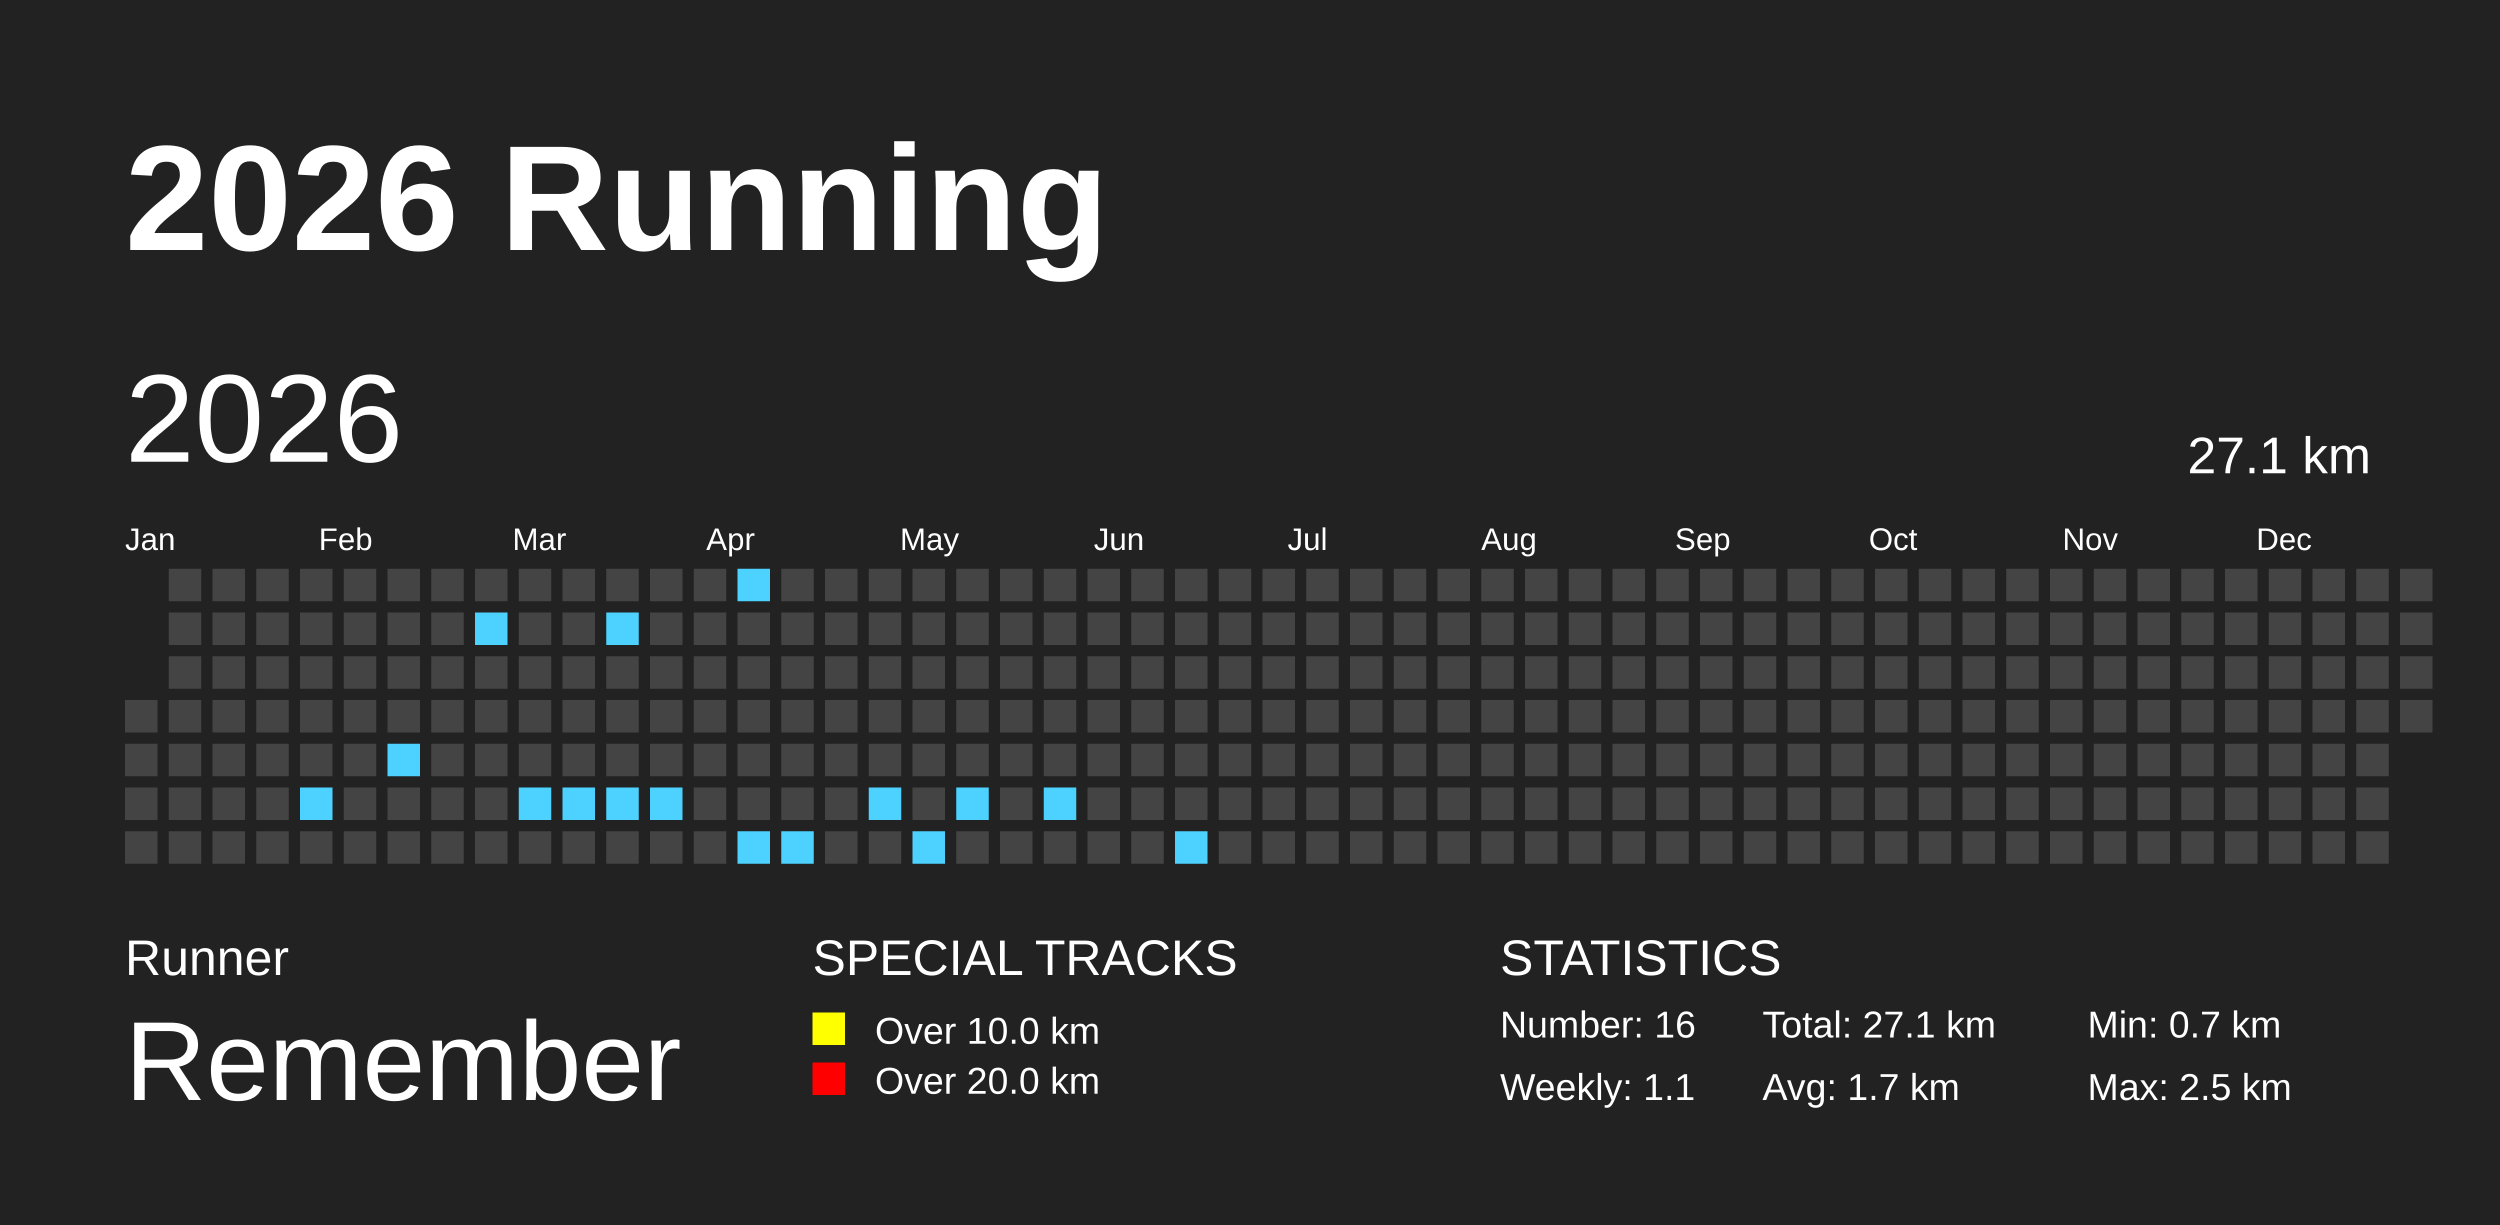
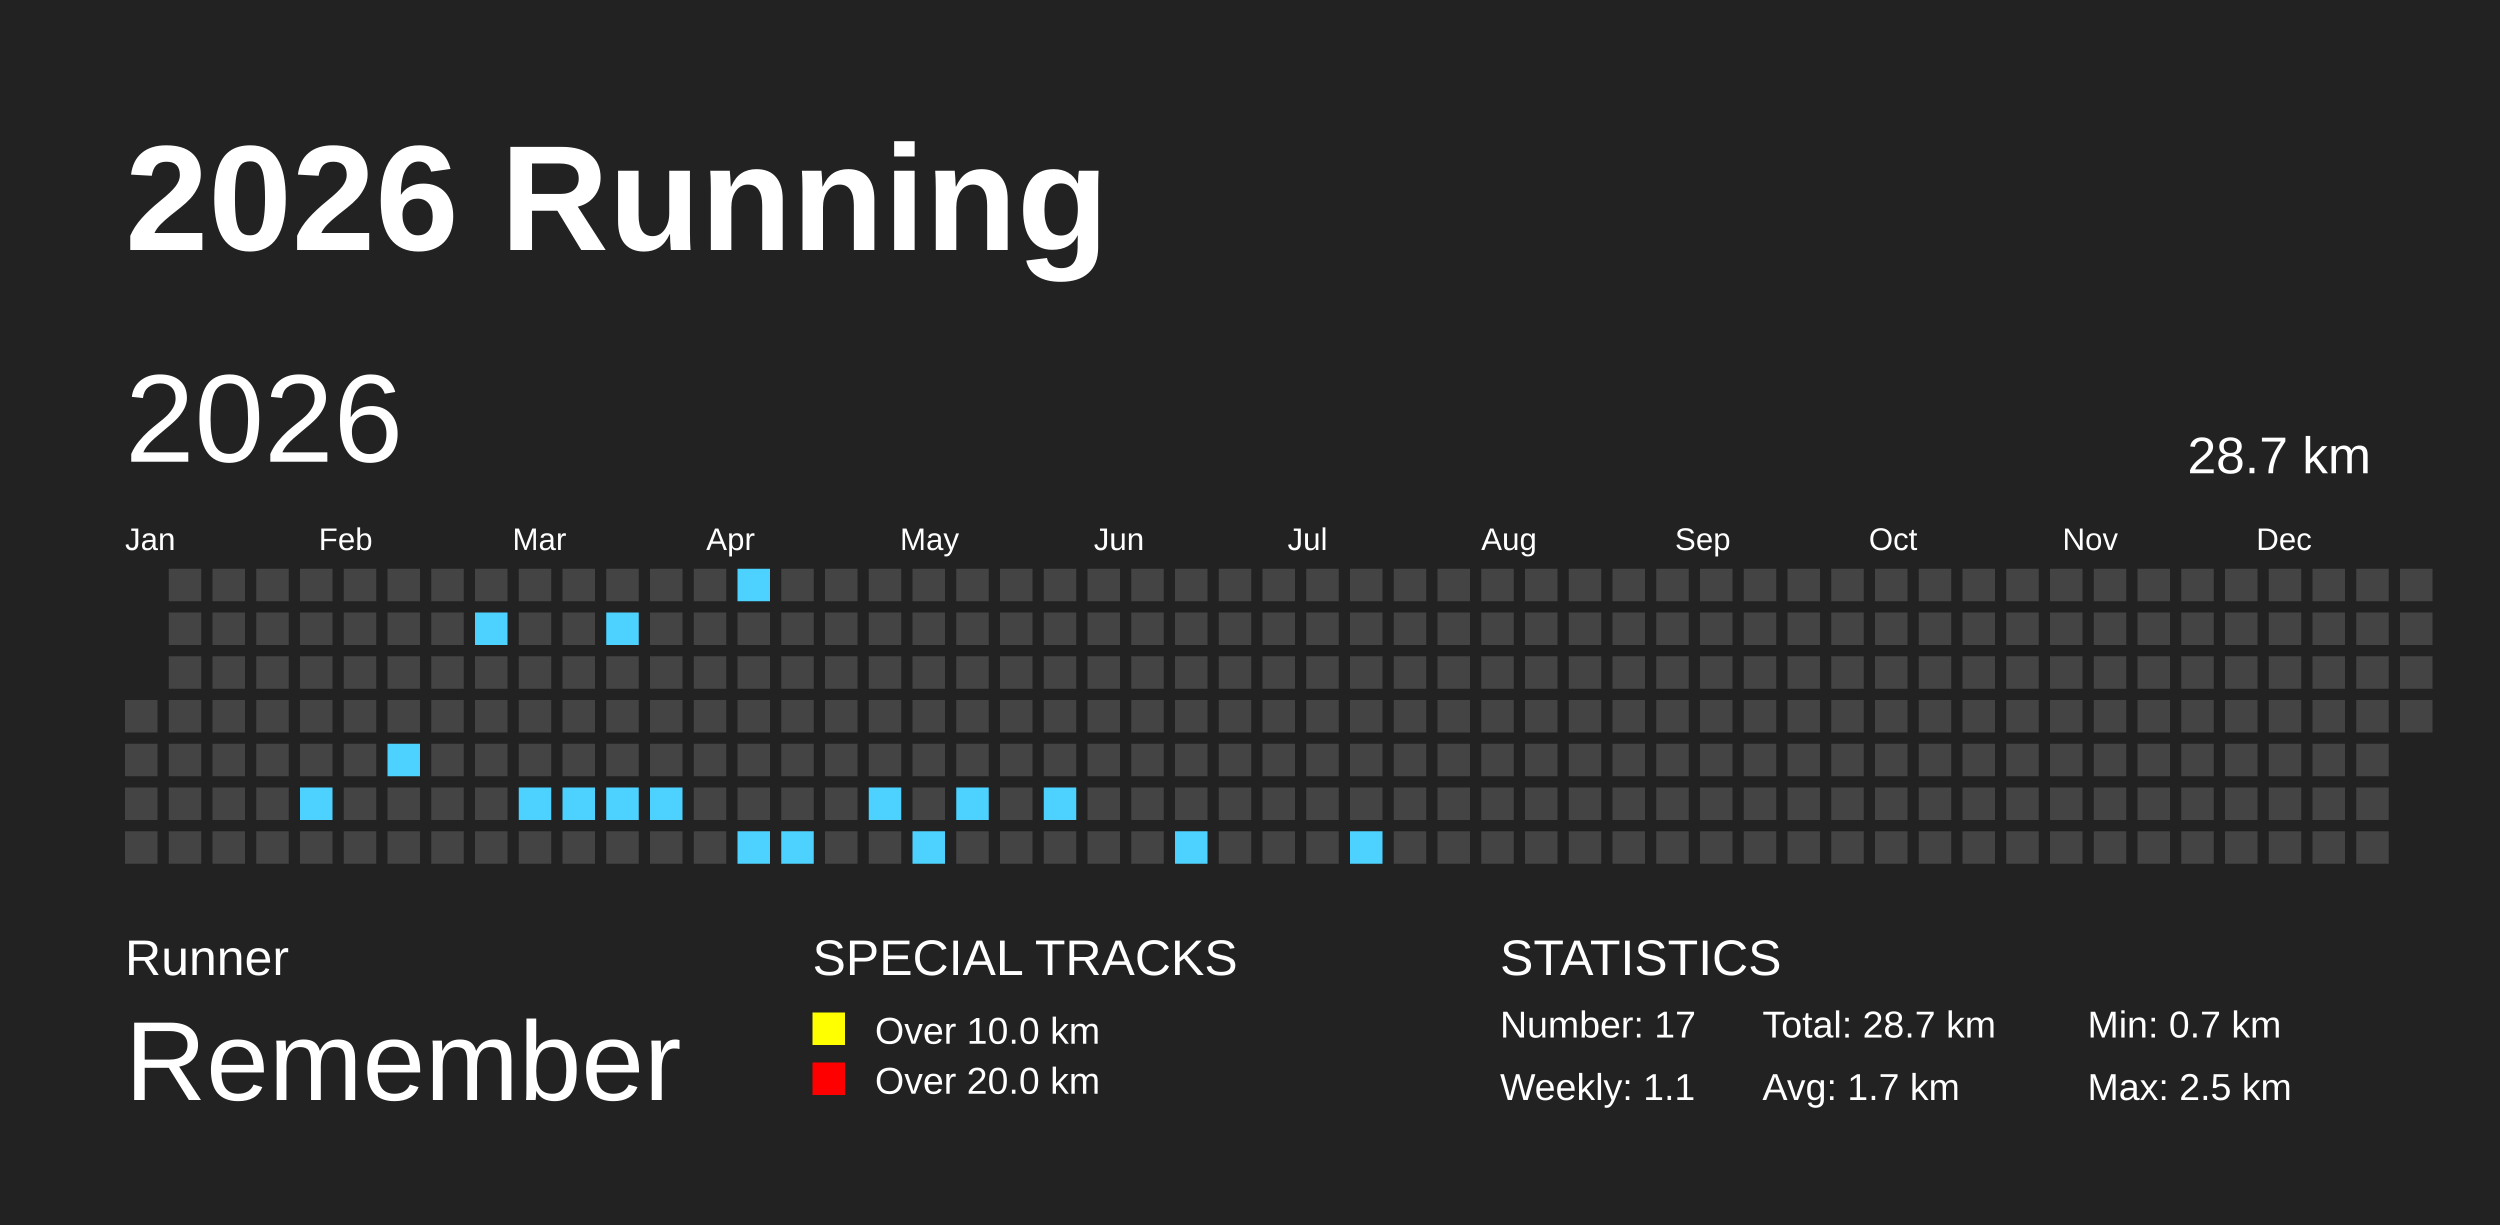
<svg xmlns="http://www.w3.org/2000/svg" baseProfile="full" height="98mm" version="1.1" viewBox="0,0,200,98" width="200mm">
  <defs />
  <rect fill="#222222" height="98" width="200" x="0" y="0" />
  <text fill="#FFFFFF" style="font-size:12px; font-family:Arial; font-weight:bold;" x="10" y="20">2026 Running</text>
  <text fill="#FFFFFF" style="font-size:4px; font-family:Arial" x="10" y="78">Runner</text>
  <text fill="#FFFFFF" style="font-size:9px; font-family:Arial" x="10" y="88">Remember</text>
  <text fill="#FFFFFF" style="font-size:4px; font-family:Arial" x="65" y="78">SPECIAL TRACKS</text>
  <rect fill="yellow" height="2.6" width="2.6" x="65" y="81" />
  <text fill="#FFFFFF" style="font-size:3px; font-family:Arial" x="70" y="83.5">Over 10.0 km</text>
  <rect fill="red" height="2.6" width="2.6" x="65" y="85" />
  <text fill="#FFFFFF" style="font-size:3px; font-family:Arial" x="70" y="87.5">Over 20.0 km</text>
  <text fill="#FFFFFF" style="font-size:4px; font-family:Arial" x="120" y="78">STATISTICS</text>
-   <text fill="#FFFFFF" style="font-size:3px; font-family:Arial" x="120" y="83">Number: 16</text>
+   <text fill="#FFFFFF" style="font-size:3px; font-family:Arial" x="120" y="83">Number: 17</text>
  <text fill="#FFFFFF" style="font-size:3px; font-family:Arial" x="120" y="88">Weekly: 1.1</text>
-   <text fill="#FFFFFF" style="font-size:3px; font-family:Arial" x="141" y="83">Total: 27.1 km</text>
+   <text fill="#FFFFFF" style="font-size:3px; font-family:Arial" x="141" y="83">Total: 28.7 km</text>
  <text fill="#FFFFFF" style="font-size:3px; font-family:Arial" x="141" y="88">Avg: 1.7 km</text>
  <text fill="#FFFFFF" style="font-size:3px; font-family:Arial" x="167" y="83">Min: 0.7 km</text>
  <text fill="#FFFFFF" style="font-size:3px; font-family:Arial" x="167" y="88">Max: 2.5 km</text>
  <text dominant-baseline="hanging" fill="#FFFFFF" style="font-size:10.0px; font-family:Arial;" x="10" y="30">2026</text>
-   <text dominant-baseline="hanging" fill="#FFFFFF" style="font-size:4.125px; font-family:Arial;" x="175" y="35">27.1 km</text>
+   <text dominant-baseline="hanging" fill="#FFFFFF" style="font-size:4.125px; font-family:Arial;" x="175" y="35">28.7 km</text>
  <text fill="#FFFFFF" style="font-size:2.5px; font-family:Arial" x="10.0" y="44">Jan</text>
  <text fill="#FFFFFF" style="font-size:2.5px; font-family:Arial" x="25.5" y="44">Feb</text>
  <text fill="#FFFFFF" style="font-size:2.5px; font-family:Arial" x="41.0" y="44">Mar</text>
  <text fill="#FFFFFF" style="font-size:2.5px; font-family:Arial" x="56.5" y="44">Apr</text>
  <text fill="#FFFFFF" style="font-size:2.5px; font-family:Arial" x="72.0" y="44">May</text>
  <text fill="#FFFFFF" style="font-size:2.5px; font-family:Arial" x="87.5" y="44">Jun</text>
  <text fill="#FFFFFF" style="font-size:2.5px; font-family:Arial" x="103.0" y="44">Jul</text>
  <text fill="#FFFFFF" style="font-size:2.5px; font-family:Arial" x="118.5" y="44">Aug</text>
  <text fill="#FFFFFF" style="font-size:2.5px; font-family:Arial" x="134.0" y="44">Sep</text>
  <text fill="#FFFFFF" style="font-size:2.5px; font-family:Arial" x="149.5" y="44">Oct</text>
  <text fill="#FFFFFF" style="font-size:2.5px; font-family:Arial" x="165.0" y="44">Nov</text>
  <text fill="#FFFFFF" style="font-size:2.5px; font-family:Arial" x="180.5" y="44">Dec</text>
  <rect fill="#444444" height="2.6" width="2.6" x="10.0" y="56.0" />
  <rect fill="#444444" height="2.6" width="2.6" x="10.0" y="59.5" />
  <rect fill="#444444" height="2.6" width="2.6" x="10.0" y="63.0" />
  <rect fill="#444444" height="2.6" width="2.6" x="10.0" y="66.5" />
  <rect fill="#444444" height="2.6" width="2.6" x="13.5" y="45.5" />
  <rect fill="#444444" height="2.6" width="2.6" x="13.5" y="49.0" />
  <rect fill="#444444" height="2.6" width="2.6" x="13.5" y="52.5" />
  <rect fill="#444444" height="2.6" width="2.6" x="13.5" y="56.0" />
  <rect fill="#444444" height="2.6" width="2.6" x="13.5" y="59.5" />
  <rect fill="#444444" height="2.6" width="2.6" x="13.5" y="63.0" />
  <rect fill="#444444" height="2.6" width="2.6" x="13.5" y="66.5" />
  <rect fill="#444444" height="2.6" width="2.6" x="17.0" y="45.5" />
  <rect fill="#444444" height="2.6" width="2.6" x="17.0" y="49.0" />
  <rect fill="#444444" height="2.6" width="2.6" x="17.0" y="52.5" />
  <rect fill="#444444" height="2.6" width="2.6" x="17.0" y="56.0" />
  <rect fill="#444444" height="2.6" width="2.6" x="17.0" y="59.5" />
  <rect fill="#444444" height="2.6" width="2.6" x="17.0" y="63.0" />
  <rect fill="#444444" height="2.6" width="2.6" x="17.0" y="66.5" />
  <rect fill="#444444" height="2.6" width="2.6" x="20.5" y="45.5" />
  <rect fill="#444444" height="2.6" width="2.6" x="20.5" y="49.0" />
  <rect fill="#444444" height="2.6" width="2.6" x="20.5" y="52.5" />
  <rect fill="#444444" height="2.6" width="2.6" x="20.5" y="56.0" />
  <rect fill="#444444" height="2.6" width="2.6" x="20.5" y="59.5" />
  <rect fill="#444444" height="2.6" width="2.6" x="20.5" y="63.0" />
  <rect fill="#444444" height="2.6" width="2.6" x="20.5" y="66.5" />
  <rect fill="#444444" height="2.6" width="2.6" x="24.0" y="45.5" />
  <rect fill="#444444" height="2.6" width="2.6" x="24.0" y="49.0" />
  <rect fill="#444444" height="2.6" width="2.6" x="24.0" y="52.5" />
  <rect fill="#444444" height="2.6" width="2.6" x="24.0" y="56.0" />
  <rect fill="#444444" height="2.6" width="2.6" x="24.0" y="59.5" />
  <rect fill="#4DD2FF" height="2.6" width="2.6" x="24.0" y="63.0" />
  <rect fill="#444444" height="2.6" width="2.6" x="24.0" y="66.5" />
  <rect fill="#444444" height="2.6" width="2.6" x="27.5" y="45.5" />
  <rect fill="#444444" height="2.6" width="2.6" x="27.5" y="49.0" />
  <rect fill="#444444" height="2.6" width="2.6" x="27.5" y="52.5" />
  <rect fill="#444444" height="2.6" width="2.6" x="27.5" y="56.0" />
  <rect fill="#444444" height="2.6" width="2.6" x="27.5" y="59.5" />
  <rect fill="#444444" height="2.6" width="2.6" x="27.5" y="63.0" />
  <rect fill="#444444" height="2.6" width="2.6" x="27.5" y="66.5" />
  <rect fill="#444444" height="2.6" width="2.6" x="31.0" y="45.5" />
  <rect fill="#444444" height="2.6" width="2.6" x="31.0" y="49.0" />
  <rect fill="#444444" height="2.6" width="2.6" x="31.0" y="52.5" />
  <rect fill="#444444" height="2.6" width="2.6" x="31.0" y="56.0" />
  <rect fill="#4DD2FF" height="2.6" width="2.6" x="31.0" y="59.5" />
  <rect fill="#444444" height="2.6" width="2.6" x="31.0" y="63.0" />
  <rect fill="#444444" height="2.6" width="2.6" x="31.0" y="66.5" />
  <rect fill="#444444" height="2.6" width="2.6" x="34.5" y="45.5" />
  <rect fill="#444444" height="2.6" width="2.6" x="34.5" y="49.0" />
  <rect fill="#444444" height="2.6" width="2.6" x="34.5" y="52.5" />
  <rect fill="#444444" height="2.6" width="2.6" x="34.5" y="56.0" />
  <rect fill="#444444" height="2.6" width="2.6" x="34.5" y="59.5" />
  <rect fill="#444444" height="2.6" width="2.6" x="34.5" y="63.0" />
  <rect fill="#444444" height="2.6" width="2.6" x="34.5" y="66.5" />
  <rect fill="#444444" height="2.6" width="2.6" x="38.0" y="45.5" />
  <rect fill="#4DD2FF" height="2.6" width="2.6" x="38.0" y="49.0" />
  <rect fill="#444444" height="2.6" width="2.6" x="38.0" y="52.5" />
  <rect fill="#444444" height="2.6" width="2.6" x="38.0" y="56.0" />
  <rect fill="#444444" height="2.6" width="2.6" x="38.0" y="59.5" />
  <rect fill="#444444" height="2.6" width="2.6" x="38.0" y="63.0" />
  <rect fill="#444444" height="2.6" width="2.6" x="38.0" y="66.5" />
  <rect fill="#444444" height="2.6" width="2.6" x="41.5" y="45.5" />
  <rect fill="#444444" height="2.6" width="2.6" x="41.5" y="49.0" />
  <rect fill="#444444" height="2.6" width="2.6" x="41.5" y="52.5" />
  <rect fill="#444444" height="2.6" width="2.6" x="41.5" y="56.0" />
  <rect fill="#444444" height="2.6" width="2.6" x="41.5" y="59.5" />
  <rect fill="#4DD2FF" height="2.6" width="2.6" x="41.5" y="63.0" />
  <rect fill="#444444" height="2.6" width="2.6" x="41.5" y="66.5" />
  <rect fill="#444444" height="2.6" width="2.6" x="45.0" y="45.5" />
  <rect fill="#444444" height="2.6" width="2.6" x="45.0" y="49.0" />
  <rect fill="#444444" height="2.6" width="2.6" x="45.0" y="52.5" />
  <rect fill="#444444" height="2.6" width="2.6" x="45.0" y="56.0" />
  <rect fill="#444444" height="2.6" width="2.6" x="45.0" y="59.5" />
  <rect fill="#4DD2FF" height="2.6" width="2.6" x="45.0" y="63.0" />
  <rect fill="#444444" height="2.6" width="2.6" x="45.0" y="66.5" />
  <rect fill="#444444" height="2.6" width="2.6" x="48.5" y="45.5" />
  <rect fill="#4DD2FF" height="2.6" width="2.6" x="48.5" y="49.0" />
  <rect fill="#444444" height="2.6" width="2.6" x="48.5" y="52.5" />
  <rect fill="#444444" height="2.6" width="2.6" x="48.5" y="56.0" />
  <rect fill="#444444" height="2.6" width="2.6" x="48.5" y="59.5" />
  <rect fill="#4DD2FF" height="2.6" width="2.6" x="48.5" y="63.0" />
  <rect fill="#444444" height="2.6" width="2.6" x="48.5" y="66.5" />
  <rect fill="#444444" height="2.6" width="2.6" x="52.0" y="45.5" />
  <rect fill="#444444" height="2.6" width="2.6" x="52.0" y="49.0" />
  <rect fill="#444444" height="2.6" width="2.6" x="52.0" y="52.5" />
  <rect fill="#444444" height="2.6" width="2.6" x="52.0" y="56.0" />
  <rect fill="#444444" height="2.6" width="2.6" x="52.0" y="59.5" />
  <rect fill="#4DD2FF" height="2.6" width="2.6" x="52.0" y="63.0" />
  <rect fill="#444444" height="2.6" width="2.6" x="52.0" y="66.5" />
  <rect fill="#444444" height="2.6" width="2.6" x="55.5" y="45.5" />
  <rect fill="#444444" height="2.6" width="2.6" x="55.5" y="49.0" />
  <rect fill="#444444" height="2.6" width="2.6" x="55.5" y="52.5" />
  <rect fill="#444444" height="2.6" width="2.6" x="55.5" y="56.0" />
  <rect fill="#444444" height="2.6" width="2.6" x="55.5" y="59.5" />
  <rect fill="#444444" height="2.6" width="2.6" x="55.5" y="63.0" />
  <rect fill="#444444" height="2.6" width="2.6" x="55.5" y="66.5" />
  <rect fill="#4DD2FF" height="2.6" width="2.6" x="59.0" y="45.5" />
  <rect fill="#444444" height="2.6" width="2.6" x="59.0" y="49.0" />
  <rect fill="#444444" height="2.6" width="2.6" x="59.0" y="52.5" />
  <rect fill="#444444" height="2.6" width="2.6" x="59.0" y="56.0" />
  <rect fill="#444444" height="2.6" width="2.6" x="59.0" y="59.5" />
  <rect fill="#444444" height="2.6" width="2.6" x="59.0" y="63.0" />
  <rect fill="#4DD2FF" height="2.6" width="2.6" x="59.0" y="66.5" />
  <rect fill="#444444" height="2.6" width="2.6" x="62.5" y="45.5" />
  <rect fill="#444444" height="2.6" width="2.6" x="62.5" y="49.0" />
  <rect fill="#444444" height="2.6" width="2.6" x="62.5" y="52.5" />
  <rect fill="#444444" height="2.6" width="2.6" x="62.5" y="56.0" />
  <rect fill="#444444" height="2.6" width="2.6" x="62.5" y="59.5" />
  <rect fill="#444444" height="2.6" width="2.6" x="62.5" y="63.0" />
  <rect fill="#4DD2FF" height="2.6" width="2.6" x="62.5" y="66.5" />
  <rect fill="#444444" height="2.6" width="2.6" x="66.0" y="45.5" />
  <rect fill="#444444" height="2.6" width="2.6" x="66.0" y="49.0" />
  <rect fill="#444444" height="2.6" width="2.6" x="66.0" y="52.5" />
  <rect fill="#444444" height="2.6" width="2.6" x="66.0" y="56.0" />
  <rect fill="#444444" height="2.6" width="2.6" x="66.0" y="59.5" />
  <rect fill="#444444" height="2.6" width="2.6" x="66.0" y="63.0" />
  <rect fill="#444444" height="2.6" width="2.6" x="66.0" y="66.5" />
  <rect fill="#444444" height="2.6" width="2.6" x="69.5" y="45.5" />
  <rect fill="#444444" height="2.6" width="2.6" x="69.5" y="49.0" />
  <rect fill="#444444" height="2.6" width="2.6" x="69.5" y="52.5" />
  <rect fill="#444444" height="2.6" width="2.6" x="69.5" y="56.0" />
  <rect fill="#444444" height="2.6" width="2.6" x="69.5" y="59.5" />
  <rect fill="#4DD2FF" height="2.6" width="2.6" x="69.5" y="63.0" />
  <rect fill="#444444" height="2.6" width="2.6" x="69.5" y="66.5" />
  <rect fill="#444444" height="2.6" width="2.6" x="73.0" y="45.5" />
  <rect fill="#444444" height="2.6" width="2.6" x="73.0" y="49.0" />
  <rect fill="#444444" height="2.6" width="2.6" x="73.0" y="52.5" />
  <rect fill="#444444" height="2.6" width="2.6" x="73.0" y="56.0" />
  <rect fill="#444444" height="2.6" width="2.6" x="73.0" y="59.5" />
  <rect fill="#444444" height="2.6" width="2.6" x="73.0" y="63.0" />
  <rect fill="#4DD2FF" height="2.6" width="2.6" x="73.0" y="66.5" />
  <rect fill="#444444" height="2.6" width="2.6" x="76.5" y="45.5" />
  <rect fill="#444444" height="2.6" width="2.6" x="76.5" y="49.0" />
  <rect fill="#444444" height="2.6" width="2.6" x="76.5" y="52.5" />
  <rect fill="#444444" height="2.6" width="2.6" x="76.5" y="56.0" />
  <rect fill="#444444" height="2.6" width="2.6" x="76.5" y="59.5" />
  <rect fill="#4DD2FF" height="2.6" width="2.6" x="76.5" y="63.0" />
  <rect fill="#444444" height="2.6" width="2.6" x="76.5" y="66.5" />
  <rect fill="#444444" height="2.6" width="2.6" x="80.0" y="45.5" />
  <rect fill="#444444" height="2.6" width="2.6" x="80.0" y="49.0" />
  <rect fill="#444444" height="2.6" width="2.6" x="80.0" y="52.5" />
  <rect fill="#444444" height="2.6" width="2.6" x="80.0" y="56.0" />
  <rect fill="#444444" height="2.6" width="2.6" x="80.0" y="59.5" />
  <rect fill="#444444" height="2.6" width="2.6" x="80.0" y="63.0" />
  <rect fill="#444444" height="2.6" width="2.6" x="80.0" y="66.5" />
  <rect fill="#444444" height="2.6" width="2.6" x="83.5" y="45.5" />
  <rect fill="#444444" height="2.6" width="2.6" x="83.5" y="49.0" />
  <rect fill="#444444" height="2.6" width="2.6" x="83.5" y="52.5" />
  <rect fill="#444444" height="2.6" width="2.6" x="83.5" y="56.0" />
  <rect fill="#444444" height="2.6" width="2.6" x="83.5" y="59.5" />
  <rect fill="#4DD2FF" height="2.6" width="2.6" x="83.5" y="63.0" />
  <rect fill="#444444" height="2.6" width="2.6" x="83.5" y="66.5" />
  <rect fill="#444444" height="2.6" width="2.6" x="87.0" y="45.5" />
  <rect fill="#444444" height="2.6" width="2.6" x="87.0" y="49.0" />
  <rect fill="#444444" height="2.6" width="2.6" x="87.0" y="52.5" />
  <rect fill="#444444" height="2.6" width="2.6" x="87.0" y="56.0" />
  <rect fill="#444444" height="2.6" width="2.6" x="87.0" y="59.5" />
  <rect fill="#444444" height="2.6" width="2.6" x="87.0" y="63.0" />
  <rect fill="#444444" height="2.6" width="2.6" x="87.0" y="66.5" />
  <rect fill="#444444" height="2.6" width="2.6" x="90.5" y="45.5" />
  <rect fill="#444444" height="2.6" width="2.6" x="90.5" y="49.0" />
  <rect fill="#444444" height="2.6" width="2.6" x="90.5" y="52.5" />
  <rect fill="#444444" height="2.6" width="2.6" x="90.5" y="56.0" />
  <rect fill="#444444" height="2.6" width="2.6" x="90.5" y="59.5" />
  <rect fill="#444444" height="2.6" width="2.6" x="90.5" y="63.0" />
  <rect fill="#444444" height="2.6" width="2.6" x="90.5" y="66.5" />
  <rect fill="#444444" height="2.6" width="2.6" x="94.0" y="45.5" />
  <rect fill="#444444" height="2.6" width="2.6" x="94.0" y="49.0" />
  <rect fill="#444444" height="2.6" width="2.6" x="94.0" y="52.5" />
  <rect fill="#444444" height="2.6" width="2.6" x="94.0" y="56.0" />
  <rect fill="#444444" height="2.6" width="2.6" x="94.0" y="59.5" />
  <rect fill="#444444" height="2.6" width="2.6" x="94.0" y="63.0" />
  <rect fill="#4DD2FF" height="2.6" width="2.6" x="94.0" y="66.5" />
  <rect fill="#444444" height="2.6" width="2.6" x="97.5" y="45.5" />
  <rect fill="#444444" height="2.6" width="2.6" x="97.5" y="49.0" />
  <rect fill="#444444" height="2.6" width="2.6" x="97.5" y="52.5" />
  <rect fill="#444444" height="2.6" width="2.6" x="97.5" y="56.0" />
  <rect fill="#444444" height="2.6" width="2.6" x="97.5" y="59.5" />
  <rect fill="#444444" height="2.6" width="2.6" x="97.5" y="63.0" />
  <rect fill="#444444" height="2.6" width="2.6" x="97.5" y="66.5" />
  <rect fill="#444444" height="2.6" width="2.6" x="101.0" y="45.5" />
  <rect fill="#444444" height="2.6" width="2.6" x="101.0" y="49.0" />
  <rect fill="#444444" height="2.6" width="2.6" x="101.0" y="52.5" />
  <rect fill="#444444" height="2.6" width="2.6" x="101.0" y="56.0" />
  <rect fill="#444444" height="2.6" width="2.6" x="101.0" y="59.5" />
  <rect fill="#444444" height="2.6" width="2.6" x="101.0" y="63.0" />
  <rect fill="#444444" height="2.6" width="2.6" x="101.0" y="66.5" />
  <rect fill="#444444" height="2.6" width="2.6" x="104.5" y="45.5" />
  <rect fill="#444444" height="2.6" width="2.6" x="104.5" y="49.0" />
  <rect fill="#444444" height="2.6" width="2.6" x="104.5" y="52.5" />
  <rect fill="#444444" height="2.6" width="2.6" x="104.5" y="56.0" />
  <rect fill="#444444" height="2.6" width="2.6" x="104.5" y="59.5" />
  <rect fill="#444444" height="2.6" width="2.6" x="104.5" y="63.0" />
  <rect fill="#444444" height="2.6" width="2.6" x="104.5" y="66.5" />
  <rect fill="#444444" height="2.6" width="2.6" x="108.0" y="45.5" />
  <rect fill="#444444" height="2.6" width="2.6" x="108.0" y="49.0" />
  <rect fill="#444444" height="2.6" width="2.6" x="108.0" y="52.5" />
  <rect fill="#444444" height="2.6" width="2.6" x="108.0" y="56.0" />
  <rect fill="#444444" height="2.6" width="2.6" x="108.0" y="59.5" />
  <rect fill="#444444" height="2.6" width="2.6" x="108.0" y="63.0" />
-   <rect fill="#444444" height="2.6" width="2.6" x="108.0" y="66.5" />
+   <rect fill="#4DD2FF" height="2.6" width="2.6" x="108.0" y="66.5" />
  <rect fill="#444444" height="2.6" width="2.6" x="111.5" y="45.5" />
  <rect fill="#444444" height="2.6" width="2.6" x="111.5" y="49.0" />
  <rect fill="#444444" height="2.6" width="2.6" x="111.5" y="52.5" />
  <rect fill="#444444" height="2.6" width="2.6" x="111.5" y="56.0" />
  <rect fill="#444444" height="2.6" width="2.6" x="111.5" y="59.5" />
  <rect fill="#444444" height="2.6" width="2.6" x="111.5" y="63.0" />
  <rect fill="#444444" height="2.6" width="2.6" x="111.5" y="66.5" />
  <rect fill="#444444" height="2.6" width="2.6" x="115.0" y="45.5" />
  <rect fill="#444444" height="2.6" width="2.6" x="115.0" y="49.0" />
  <rect fill="#444444" height="2.6" width="2.6" x="115.0" y="52.5" />
  <rect fill="#444444" height="2.6" width="2.6" x="115.0" y="56.0" />
  <rect fill="#444444" height="2.6" width="2.6" x="115.0" y="59.5" />
  <rect fill="#444444" height="2.6" width="2.6" x="115.0" y="63.0" />
  <rect fill="#444444" height="2.6" width="2.6" x="115.0" y="66.5" />
  <rect fill="#444444" height="2.6" width="2.6" x="118.5" y="45.5" />
  <rect fill="#444444" height="2.6" width="2.6" x="118.5" y="49.0" />
  <rect fill="#444444" height="2.6" width="2.6" x="118.5" y="52.5" />
  <rect fill="#444444" height="2.6" width="2.6" x="118.5" y="56.0" />
  <rect fill="#444444" height="2.6" width="2.6" x="118.5" y="59.5" />
  <rect fill="#444444" height="2.6" width="2.6" x="118.5" y="63.0" />
  <rect fill="#444444" height="2.6" width="2.6" x="118.5" y="66.5" />
  <rect fill="#444444" height="2.6" width="2.6" x="122.0" y="45.5" />
  <rect fill="#444444" height="2.6" width="2.6" x="122.0" y="49.0" />
  <rect fill="#444444" height="2.6" width="2.6" x="122.0" y="52.5" />
  <rect fill="#444444" height="2.6" width="2.6" x="122.0" y="56.0" />
  <rect fill="#444444" height="2.6" width="2.6" x="122.0" y="59.5" />
  <rect fill="#444444" height="2.6" width="2.6" x="122.0" y="63.0" />
  <rect fill="#444444" height="2.6" width="2.6" x="122.0" y="66.5" />
  <rect fill="#444444" height="2.6" width="2.6" x="125.5" y="45.5" />
  <rect fill="#444444" height="2.6" width="2.6" x="125.5" y="49.0" />
  <rect fill="#444444" height="2.6" width="2.6" x="125.5" y="52.5" />
  <rect fill="#444444" height="2.6" width="2.6" x="125.5" y="56.0" />
  <rect fill="#444444" height="2.6" width="2.6" x="125.5" y="59.5" />
  <rect fill="#444444" height="2.6" width="2.6" x="125.5" y="63.0" />
  <rect fill="#444444" height="2.6" width="2.6" x="125.5" y="66.5" />
  <rect fill="#444444" height="2.6" width="2.6" x="129.0" y="45.5" />
  <rect fill="#444444" height="2.6" width="2.6" x="129.0" y="49.0" />
  <rect fill="#444444" height="2.6" width="2.6" x="129.0" y="52.5" />
  <rect fill="#444444" height="2.6" width="2.6" x="129.0" y="56.0" />
  <rect fill="#444444" height="2.6" width="2.6" x="129.0" y="59.5" />
  <rect fill="#444444" height="2.6" width="2.6" x="129.0" y="63.0" />
  <rect fill="#444444" height="2.6" width="2.6" x="129.0" y="66.5" />
  <rect fill="#444444" height="2.6" width="2.6" x="132.5" y="45.5" />
  <rect fill="#444444" height="2.6" width="2.6" x="132.5" y="49.0" />
  <rect fill="#444444" height="2.6" width="2.6" x="132.5" y="52.5" />
  <rect fill="#444444" height="2.6" width="2.6" x="132.5" y="56.0" />
  <rect fill="#444444" height="2.6" width="2.6" x="132.5" y="59.5" />
  <rect fill="#444444" height="2.6" width="2.6" x="132.5" y="63.0" />
  <rect fill="#444444" height="2.6" width="2.6" x="132.5" y="66.5" />
  <rect fill="#444444" height="2.6" width="2.6" x="136.0" y="45.5" />
  <rect fill="#444444" height="2.6" width="2.6" x="136.0" y="49.0" />
  <rect fill="#444444" height="2.6" width="2.6" x="136.0" y="52.5" />
  <rect fill="#444444" height="2.6" width="2.6" x="136.0" y="56.0" />
  <rect fill="#444444" height="2.6" width="2.6" x="136.0" y="59.5" />
  <rect fill="#444444" height="2.6" width="2.6" x="136.0" y="63.0" />
  <rect fill="#444444" height="2.6" width="2.6" x="136.0" y="66.5" />
  <rect fill="#444444" height="2.6" width="2.6" x="139.5" y="45.5" />
  <rect fill="#444444" height="2.6" width="2.6" x="139.5" y="49.0" />
  <rect fill="#444444" height="2.6" width="2.6" x="139.5" y="52.5" />
  <rect fill="#444444" height="2.6" width="2.6" x="139.5" y="56.0" />
  <rect fill="#444444" height="2.6" width="2.6" x="139.5" y="59.5" />
  <rect fill="#444444" height="2.6" width="2.6" x="139.5" y="63.0" />
  <rect fill="#444444" height="2.6" width="2.6" x="139.5" y="66.5" />
  <rect fill="#444444" height="2.6" width="2.6" x="143.0" y="45.5" />
  <rect fill="#444444" height="2.6" width="2.6" x="143.0" y="49.0" />
  <rect fill="#444444" height="2.6" width="2.6" x="143.0" y="52.5" />
  <rect fill="#444444" height="2.6" width="2.6" x="143.0" y="56.0" />
  <rect fill="#444444" height="2.6" width="2.6" x="143.0" y="59.5" />
  <rect fill="#444444" height="2.6" width="2.6" x="143.0" y="63.0" />
  <rect fill="#444444" height="2.6" width="2.6" x="143.0" y="66.5" />
  <rect fill="#444444" height="2.6" width="2.6" x="146.5" y="45.5" />
  <rect fill="#444444" height="2.6" width="2.6" x="146.5" y="49.0" />
  <rect fill="#444444" height="2.6" width="2.6" x="146.5" y="52.5" />
  <rect fill="#444444" height="2.6" width="2.6" x="146.5" y="56.0" />
  <rect fill="#444444" height="2.6" width="2.6" x="146.5" y="59.5" />
  <rect fill="#444444" height="2.6" width="2.6" x="146.5" y="63.0" />
  <rect fill="#444444" height="2.6" width="2.6" x="146.5" y="66.5" />
  <rect fill="#444444" height="2.6" width="2.6" x="150.0" y="45.5" />
  <rect fill="#444444" height="2.6" width="2.6" x="150.0" y="49.0" />
  <rect fill="#444444" height="2.6" width="2.6" x="150.0" y="52.5" />
  <rect fill="#444444" height="2.6" width="2.6" x="150.0" y="56.0" />
  <rect fill="#444444" height="2.6" width="2.6" x="150.0" y="59.5" />
  <rect fill="#444444" height="2.6" width="2.6" x="150.0" y="63.0" />
  <rect fill="#444444" height="2.6" width="2.6" x="150.0" y="66.5" />
  <rect fill="#444444" height="2.6" width="2.6" x="153.5" y="45.5" />
  <rect fill="#444444" height="2.6" width="2.6" x="153.5" y="49.0" />
  <rect fill="#444444" height="2.6" width="2.6" x="153.5" y="52.5" />
  <rect fill="#444444" height="2.6" width="2.6" x="153.5" y="56.0" />
  <rect fill="#444444" height="2.6" width="2.6" x="153.5" y="59.5" />
  <rect fill="#444444" height="2.6" width="2.6" x="153.5" y="63.0" />
  <rect fill="#444444" height="2.6" width="2.6" x="153.5" y="66.5" />
  <rect fill="#444444" height="2.6" width="2.6" x="157.0" y="45.5" />
  <rect fill="#444444" height="2.6" width="2.6" x="157.0" y="49.0" />
  <rect fill="#444444" height="2.6" width="2.6" x="157.0" y="52.5" />
  <rect fill="#444444" height="2.6" width="2.6" x="157.0" y="56.0" />
  <rect fill="#444444" height="2.6" width="2.6" x="157.0" y="59.5" />
  <rect fill="#444444" height="2.6" width="2.6" x="157.0" y="63.0" />
  <rect fill="#444444" height="2.6" width="2.6" x="157.0" y="66.5" />
  <rect fill="#444444" height="2.6" width="2.6" x="160.5" y="45.5" />
  <rect fill="#444444" height="2.6" width="2.6" x="160.5" y="49.0" />
  <rect fill="#444444" height="2.6" width="2.6" x="160.5" y="52.5" />
  <rect fill="#444444" height="2.6" width="2.6" x="160.5" y="56.0" />
  <rect fill="#444444" height="2.6" width="2.6" x="160.5" y="59.5" />
  <rect fill="#444444" height="2.6" width="2.6" x="160.5" y="63.0" />
  <rect fill="#444444" height="2.6" width="2.6" x="160.5" y="66.5" />
  <rect fill="#444444" height="2.6" width="2.6" x="164.0" y="45.5" />
  <rect fill="#444444" height="2.6" width="2.6" x="164.0" y="49.0" />
  <rect fill="#444444" height="2.6" width="2.6" x="164.0" y="52.5" />
  <rect fill="#444444" height="2.6" width="2.6" x="164.0" y="56.0" />
  <rect fill="#444444" height="2.6" width="2.6" x="164.0" y="59.5" />
  <rect fill="#444444" height="2.6" width="2.6" x="164.0" y="63.0" />
  <rect fill="#444444" height="2.6" width="2.6" x="164.0" y="66.5" />
  <rect fill="#444444" height="2.6" width="2.6" x="167.5" y="45.5" />
  <rect fill="#444444" height="2.6" width="2.6" x="167.5" y="49.0" />
  <rect fill="#444444" height="2.6" width="2.6" x="167.5" y="52.5" />
  <rect fill="#444444" height="2.6" width="2.6" x="167.5" y="56.0" />
  <rect fill="#444444" height="2.6" width="2.6" x="167.5" y="59.5" />
  <rect fill="#444444" height="2.6" width="2.6" x="167.5" y="63.0" />
  <rect fill="#444444" height="2.6" width="2.6" x="167.5" y="66.5" />
  <rect fill="#444444" height="2.6" width="2.6" x="171.0" y="45.5" />
  <rect fill="#444444" height="2.6" width="2.6" x="171.0" y="49.0" />
  <rect fill="#444444" height="2.6" width="2.6" x="171.0" y="52.5" />
  <rect fill="#444444" height="2.6" width="2.6" x="171.0" y="56.0" />
  <rect fill="#444444" height="2.6" width="2.6" x="171.0" y="59.5" />
  <rect fill="#444444" height="2.6" width="2.6" x="171.0" y="63.0" />
  <rect fill="#444444" height="2.6" width="2.6" x="171.0" y="66.5" />
  <rect fill="#444444" height="2.6" width="2.6" x="174.5" y="45.5" />
  <rect fill="#444444" height="2.6" width="2.6" x="174.5" y="49.0" />
  <rect fill="#444444" height="2.6" width="2.6" x="174.5" y="52.5" />
  <rect fill="#444444" height="2.6" width="2.6" x="174.5" y="56.0" />
  <rect fill="#444444" height="2.6" width="2.6" x="174.5" y="59.5" />
  <rect fill="#444444" height="2.6" width="2.6" x="174.5" y="63.0" />
  <rect fill="#444444" height="2.6" width="2.6" x="174.5" y="66.5" />
  <rect fill="#444444" height="2.6" width="2.6" x="178.0" y="45.5" />
  <rect fill="#444444" height="2.6" width="2.6" x="178.0" y="49.0" />
  <rect fill="#444444" height="2.6" width="2.6" x="178.0" y="52.5" />
  <rect fill="#444444" height="2.6" width="2.6" x="178.0" y="56.0" />
  <rect fill="#444444" height="2.6" width="2.6" x="178.0" y="59.5" />
  <rect fill="#444444" height="2.6" width="2.6" x="178.0" y="63.0" />
  <rect fill="#444444" height="2.6" width="2.6" x="178.0" y="66.5" />
  <rect fill="#444444" height="2.6" width="2.6" x="181.5" y="45.5" />
  <rect fill="#444444" height="2.6" width="2.6" x="181.5" y="49.0" />
  <rect fill="#444444" height="2.6" width="2.6" x="181.5" y="52.5" />
  <rect fill="#444444" height="2.6" width="2.6" x="181.5" y="56.0" />
  <rect fill="#444444" height="2.6" width="2.6" x="181.5" y="59.5" />
  <rect fill="#444444" height="2.6" width="2.6" x="181.5" y="63.0" />
  <rect fill="#444444" height="2.6" width="2.6" x="181.5" y="66.5" />
  <rect fill="#444444" height="2.6" width="2.6" x="185.0" y="45.5" />
  <rect fill="#444444" height="2.6" width="2.6" x="185.0" y="49.0" />
  <rect fill="#444444" height="2.6" width="2.6" x="185.0" y="52.5" />
  <rect fill="#444444" height="2.6" width="2.6" x="185.0" y="56.0" />
  <rect fill="#444444" height="2.6" width="2.6" x="185.0" y="59.5" />
  <rect fill="#444444" height="2.6" width="2.6" x="185.0" y="63.0" />
  <rect fill="#444444" height="2.6" width="2.6" x="185.0" y="66.5" />
  <rect fill="#444444" height="2.6" width="2.6" x="188.5" y="45.5" />
  <rect fill="#444444" height="2.6" width="2.6" x="188.5" y="49.0" />
  <rect fill="#444444" height="2.6" width="2.6" x="188.5" y="52.5" />
  <rect fill="#444444" height="2.6" width="2.6" x="188.5" y="56.0" />
  <rect fill="#444444" height="2.6" width="2.6" x="188.5" y="59.5" />
  <rect fill="#444444" height="2.6" width="2.6" x="188.5" y="63.0" />
  <rect fill="#444444" height="2.6" width="2.6" x="188.5" y="66.5" />
  <rect fill="#444444" height="2.6" width="2.6" x="192.0" y="45.5" />
  <rect fill="#444444" height="2.6" width="2.6" x="192.0" y="49.0" />
  <rect fill="#444444" height="2.6" width="2.6" x="192.0" y="52.5" />
  <rect fill="#444444" height="2.6" width="2.6" x="192.0" y="56.0" />
</svg>
